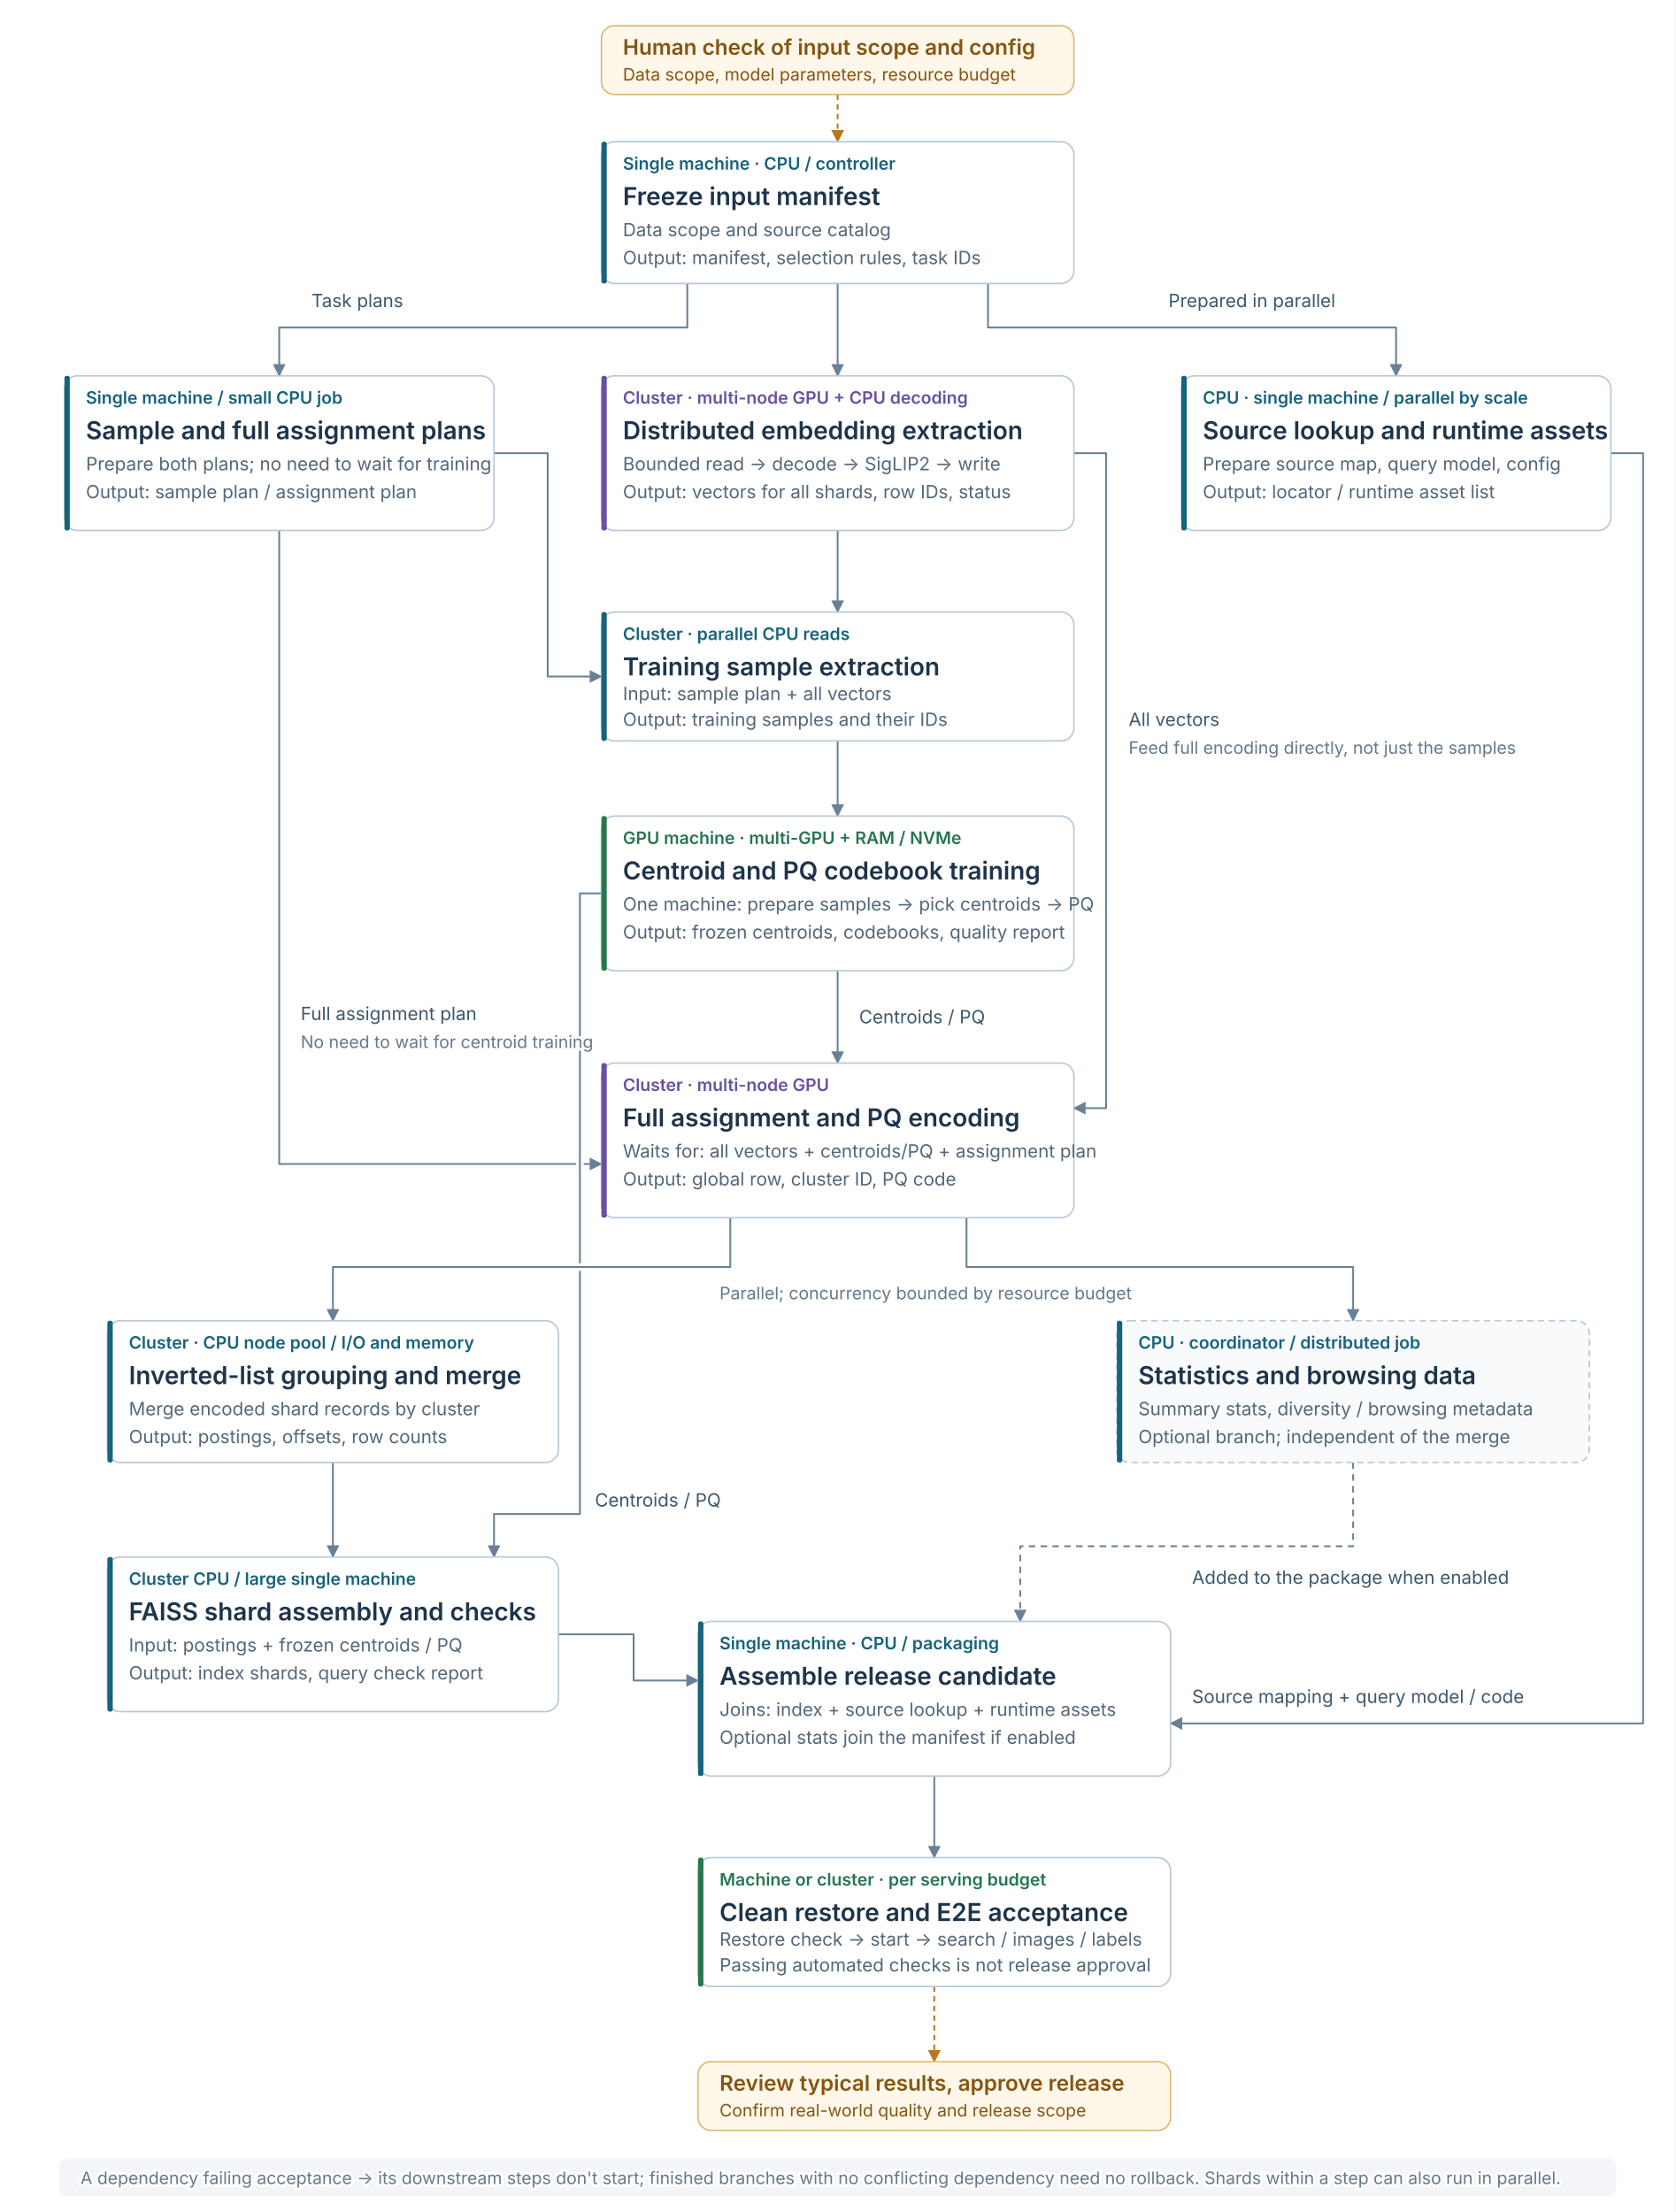
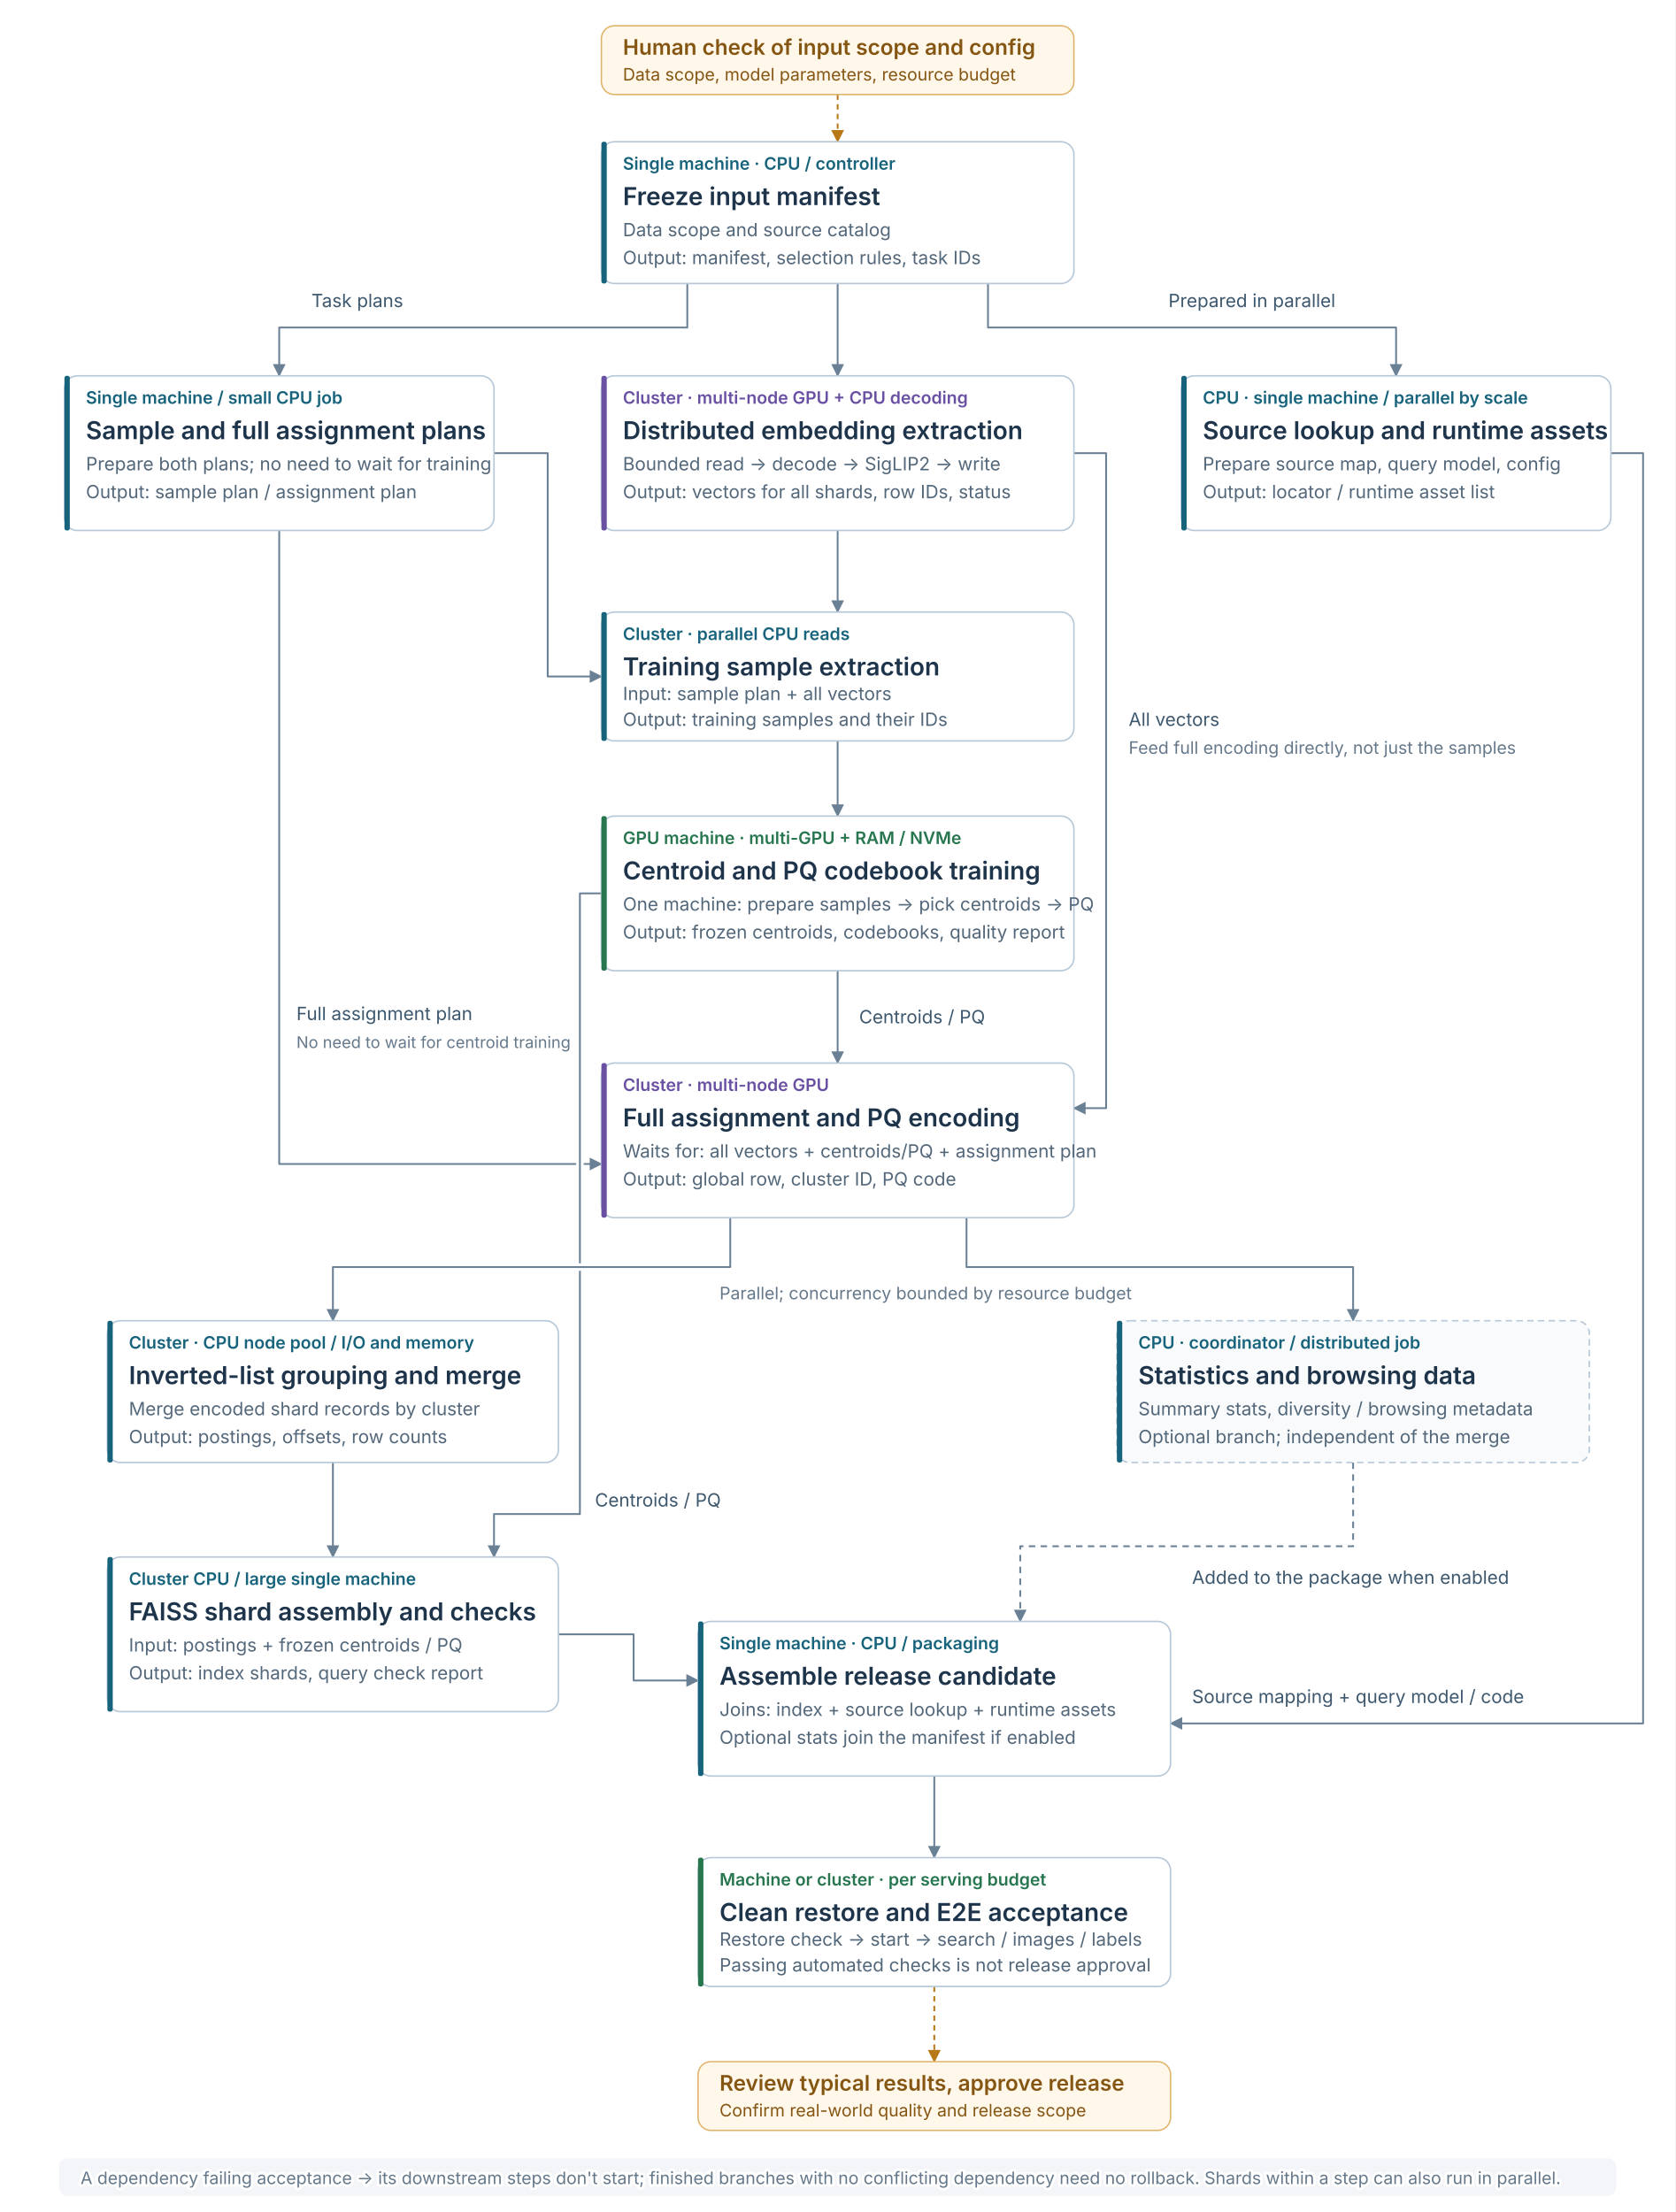
<svg xmlns="http://www.w3.org/2000/svg" width="1560" height="2060" viewBox="0 0 1560 2060" role="img" aria-labelledby="svg-title svg-desc">
  <style>

*{box-sizing:border-box}
body{margin:0;background:#f3f5f8;color:#1e2c3b;font-family:-apple-system,BlinkMacSystemFont,"PingFang SC","Microsoft YaHei",sans-serif}
main{max-width:1600px;margin:0 auto;padding:30px 24px 42px}
header{margin:0 4px 22px}.kicker{margin:0 0 10px;color:#53647a;font-size:13px;letter-spacing:.08em}
h1{margin:0 0 12px;font-size:30px;line-height:1.35;font-weight:650}.subtitle{margin:0;max-width:1150px;color:#53647a;line-height:1.7;font-size:15px}
.legend{display:flex;gap:18px;flex-wrap:wrap;margin-top:16px;font-size:13px;color:#475569}.legend span{display:inline-flex;align-items:center;gap:7px}
.dot{width:10px;height:10px;border-radius:3px;display:inline-block}.cpu{background:#17637b}.gpu{background:#6950a2}.local{background:#27764f}.human{background:#b97817}
.line-key{display:inline-block;width:25px;border-top:2px solid #6a8095}.line-key.optional{border-top-style:dashed}.line-key.control{border-top-color:#b97817;border-top-style:dashed}
figure{margin:0;background:#fff;border:1px solid #d8e0e8;border-radius:16px;overflow:hidden}.diagram{overflow:auto;padding:20px 0 0}
svg{display:block;width:100%;height:auto;min-width:1180px}svg text{font-family:inherit}
.node-box{fill:#fff;stroke:#b7c8d8;stroke-width:1.4}.optional-box{fill:#f8fafb;stroke-dasharray:6 4}
.resource{font-size:16px;font-weight:600}.node-title{font-size:23px;fill:#1e344b;font-weight:600}.node-note{font-size:17px;fill:#53677a}
.edge-halo{stroke:#fff;stroke-width:7;fill:none;stroke-linejoin:round;stroke-linecap:round}.edge{stroke:#6a8095;stroke-width:1.7;fill:none;stroke-linejoin:round}
.edge.optional{stroke-dasharray:6 5}.edge.control{stroke:#b97817;stroke-dasharray:5 4}
.edge-label{font-size:17px;fill:#3d586e;paint-order:stroke;stroke:#fff;stroke-width:6;stroke-linejoin:round}
.edge-sub{font-size:16px;fill:#65788a;paint-order:stroke;stroke:#fff;stroke-width:5;stroke-linejoin:round}
.human-box{fill:#fff7e9;stroke:#dfb369;stroke-width:1.3}.human-title{font-size:20px;fill:#855512;font-weight:600}.human-note{font-size:16px;fill:#855512}
figcaption{border-top:1px solid #e3e9ef;padding:18px 24px;font-size:14px;line-height:1.8;color:#526174}figcaption p{margin:0 0 7px}figcaption p:last-child{margin-bottom:0}figcaption strong{color:#293e54;font-weight:600}
details{margin-top:20px;padding:16px 20px;border:1px solid #d8e0e8;border-radius:12px;background:#fff}summary{font-size:15px;font-weight:600;cursor:pointer}.details-note{font-size:13px;line-height:1.7;color:#5c6e80}
table{width:100%;border-collapse:collapse;font-size:13px;margin-top:12px}th,td{padding:10px 12px;border-bottom:1px solid #e8edf2;text-align:left;vertical-align:top;line-height:1.6}th{color:#52677c;font-weight:600}td:first-child{width:140px}code{font-family:ui-monospace,SFMono-Regular,Consolas,monospace;font-size:12px;overflow-wrap:anywhere}
.footer{font-size:12px;color:#6b7a8a;margin:16px 4px 0}
@media(max-width:700px){main{padding:20px 12px}h1{font-size:24px}.subtitle{font-size:14px}.legend{gap:12px}figcaption{padding:14px}.table-wrap{overflow:auto}table{min-width:640px}}
@media print{@page{size:A3 portrait;margin:10mm}body{background:#fff}main{max-width:none;padding:0}header{margin-bottom:10px}h1{font-size:23px}figure{border:0}.diagram{overflow:visible;padding:0}svg{min-width:0;width:100%}details,.footer{display:none}figcaption{font-size:10px;padding:8px 0}.subtitle,.legend{font-size:11px}}

svg{width:1560px;height:2060px;min-width:0;font-family:-apple-system,BlinkMacSystemFont,"PingFang SC","Microsoft YaHei",sans-serif}
</style>
  <rect width="1560" height="2060" fill="#ffffff" />
  <defs>
    <marker id="arrow" markerWidth="7" markerHeight="7" refX="6.4" refY="3.5" orient="auto">
      <path d="M0 0 L7 3.5 L0 7 Z" fill="#6a8095" />
    </marker>
    <marker id="control-arrow" markerWidth="7" markerHeight="7" refX="6.4" refY="3.5" orient="auto">
      <path d="M0 0 L7 3.5 L0 7 Z" fill="#b97817" />
    </marker>
  </defs>
  <g class="edge-group" data-from="approve-input" data-to="catalog" data-kind="control">
    <path d="M780 88 V132" class="edge-halo" />
    <path d="M780 88 V132" class="edge control" marker-end="url(#control-arrow)" />
  </g>
  <g class="edge-group" data-from="catalog" data-to="plans" data-kind="data">
    <path d="M640 264 V305 H260 V350" class="edge-halo" />
    <path d="M640 264 V305 H260 V350" class="edge data" marker-end="url(#arrow)" />
  </g>
  <g class="edge-group" data-from="catalog" data-to="embedding" data-kind="data">
    <path d="M780 264 V350" class="edge-halo" />
    <path d="M780 264 V350" class="edge data" marker-end="url(#arrow)" />
  </g>
  <g class="edge-group" data-from="catalog" data-to="runtime-assets" data-kind="data">
    <path d="M920 264 V305 H1300 V350" class="edge-halo" />
    <path d="M920 264 V305 H1300 V350" class="edge data" marker-end="url(#arrow)" />
  </g>
  <g class="edge-group" data-from="plans" data-to="sample" data-kind="data">
    <path d="M460 422 H510 V630 H560" class="edge-halo" />
    <path d="M460 422 H510 V630 H560" class="edge data" marker-end="url(#arrow)" />
  </g>
  <g class="edge-group" data-from="embedding" data-to="sample" data-kind="data">
    <path d="M780 494 V570" class="edge-halo" />
    <path d="M780 494 V570" class="edge data" marker-end="url(#arrow)" />
  </g>
  <g class="edge-group" data-from="embedding" data-to="assignment" data-kind="data">
    <path d="M1000 422 H1030 V1032 H1000" class="edge-halo" />
    <path d="M1000 422 H1030 V1032 H1000" class="edge data" marker-end="url(#arrow)" />
  </g>
  <g class="edge-group" data-from="plans" data-to="assignment" data-kind="data">
    <path d="M260 494 V1084 H560" class="edge-halo" />
    <path d="M260 494 V1084 H560" class="edge data" marker-end="url(#arrow)" />
  </g>
  <g class="edge-group" data-from="sample" data-to="training" data-kind="data">
    <path d="M780 690 V760" class="edge-halo" />
    <path d="M780 690 V760" class="edge data" marker-end="url(#arrow)" />
  </g>
  <g class="edge-group" data-from="training" data-to="assignment" data-kind="data">
    <path d="M780 904 V990" class="edge-halo" />
    <path d="M780 904 V990" class="edge data" marker-end="url(#arrow)" />
  </g>
  <g class="edge-group" data-from="training" data-to="faiss" data-kind="data">
    <path d="M560 832 H540 V1410 H460 V1450" class="edge-halo" />
    <path d="M560 832 H540 V1410 H460 V1450" class="edge data" marker-end="url(#arrow)" />
  </g>
  <g class="edge-group" data-from="assignment" data-to="postings" data-kind="data">
    <path d="M680 1134 V1180 H310 V1230" class="edge-halo" />
    <path d="M680 1134 V1180 H310 V1230" class="edge data" marker-end="url(#arrow)" />
  </g>
  <g class="edge-group" data-from="assignment" data-to="analysis" data-kind="data">
    <path d="M900 1134 V1180 H1260 V1230" class="edge-halo" />
    <path d="M900 1134 V1180 H1260 V1230" class="edge data" marker-end="url(#arrow)" />
  </g>
  <g class="edge-group" data-from="postings" data-to="faiss" data-kind="data">
    <path d="M310 1362 V1450" class="edge-halo" />
    <path d="M310 1362 V1450" class="edge data" marker-end="url(#arrow)" />
  </g>
  <g class="edge-group" data-from="faiss" data-to="package" data-kind="data">
    <path d="M520 1522 H590 V1565 H650" class="edge-halo" />
    <path d="M520 1522 H590 V1565 H650" class="edge data" marker-end="url(#arrow)" />
  </g>
  <g class="edge-group" data-from="analysis" data-to="package" data-kind="optional">
    <path d="M1260 1362 V1440 H950 V1510" class="edge-halo" />
    <path d="M1260 1362 V1440 H950 V1510" class="edge optional" marker-end="url(#arrow)" />
  </g>
  <g class="edge-group" data-from="runtime-assets" data-to="package" data-kind="data">
    <path d="M1500 422 H1530 V1605 H1090" class="edge-halo" />
    <path d="M1500 422 H1530 V1605 H1090" class="edge data" marker-end="url(#arrow)" />
  </g>
  <g class="edge-group" data-from="package" data-to="validate" data-kind="data">
    <path d="M870 1654 V1730" class="edge-halo" />
    <path d="M870 1654 V1730" class="edge data" marker-end="url(#arrow)" />
  </g>
  <g class="edge-group" data-from="validate" data-to="approve-release" data-kind="control">
    <path d="M870 1850 V1920" class="edge-halo" />
    <path d="M870 1850 V1920" class="edge control" marker-end="url(#control-arrow)" />
  </g>
  <text x="290" y="286" class="edge-label">Task plans</text>
  <text x="1088" y="286" class="edge-label">Prepared in parallel</text>
-   <text x="280" y="950" class="edge-label">Full assignment plan</text>
-   <text x="280" y="976" class="edge-sub">No need to wait for centroid training</text>
+   <text x="276" y="950" class="edge-label">Full assignment plan</text>
+   <text x="276" y="976" class="edge-sub" style="font-size:15px">No need to wait for centroid training</text>
  <text x="1051" y="676" class="edge-label">All vectors</text>
  <text x="1051" y="702" class="edge-sub">Feed full encoding directly, not just the samples</text>
  <text x="800" y="953" class="edge-label">Centroids / PQ</text>
  <text x="554" y="1403" class="edge-label">Centroids / PQ</text>
  <text x="670" y="1210" class="edge-sub">Parallel; concurrency bounded by resource budget</text>
  <text x="1110" y="1475" class="edge-label">Added to the package when enabled</text>
  <text x="1110" y="1586" class="edge-label">Source mapping + query model / code</text>
  <g id="node-approve-input" class="dag-node human-node" data-node="approve-input" data-depends-on="" aria-label="Human check of input scope and config">
    <rect x="560" y="24" width="440" height="64" rx="12" class="human-box" />
    <text x="580" y="51" class="human-title">Human check of input scope and config</text>
    <text x="580" y="75" class="human-note">Data scope, model parameters, resource budget</text>
  </g>
  <g id="node-catalog" class="dag-node" data-node="catalog" data-depends-on="approve-input" data-optional-depends-on="" aria-label="Freeze input manifest, Single machine · CPU / controller">
    <rect x="560" y="132" width="440" height="132" rx="12" class="node-box" />
    <rect x="560" y="132" width="5" height="132" rx="2" fill="#17637b" />
    <text x="580" y="158" class="resource" fill="#17637b">Single machine · CPU / controller</text>
    <text x="580" y="191" class="node-title">Freeze input manifest</text>
    <text x="580" y="220" class="node-note">Data scope and source catalog</text>
    <text x="580" y="246" class="node-note">Output: manifest, selection rules, task IDs</text>
  </g>
  <g id="node-plans" class="dag-node" data-node="plans" data-depends-on="catalog" data-optional-depends-on="" aria-label="Sample and full assignment plans, Single machine / small CPU job">
    <rect x="60" y="350" width="400" height="144" rx="12" class="node-box" />
    <rect x="60" y="350" width="5" height="144" rx="2" fill="#17637b" />
    <text x="80" y="376" class="resource" fill="#17637b">Single machine / small CPU job</text>
    <text x="80" y="409" class="node-title">Sample and full assignment plans</text>
    <text x="80" y="438" class="node-note">Prepare both plans; no need to wait for training</text>
    <text x="80" y="464" class="node-note">Output: sample plan / assignment plan</text>
  </g>
  <g id="node-embedding" class="dag-node" data-node="embedding" data-depends-on="catalog" data-optional-depends-on="" aria-label="Distributed embedding extraction, Cluster · multi-node GPU + CPU decoding">
    <rect x="560" y="350" width="440" height="144" rx="12" class="node-box" />
    <rect x="560" y="350" width="5" height="144" rx="2" fill="#6950a2" />
    <text x="580" y="376" class="resource" fill="#6950a2">Cluster · multi-node GPU + CPU decoding</text>
    <text x="580" y="409" class="node-title">Distributed embedding extraction</text>
    <text x="580" y="438" class="node-note">Bounded read → decode → SigLIP2 → write</text>
    <text x="580" y="464" class="node-note">Output: vectors for all shards, row IDs, status</text>
  </g>
  <g id="node-runtime-assets" class="dag-node" data-node="runtime-assets" data-depends-on="catalog" data-optional-depends-on="" aria-label="Source lookup and runtime assets, CPU · single machine / parallel by scale">
    <rect x="1100" y="350" width="400" height="144" rx="12" class="node-box" />
    <rect x="1100" y="350" width="5" height="144" rx="2" fill="#17637b" />
    <text x="1120" y="376" class="resource" fill="#17637b">CPU · single machine / parallel by scale</text>
    <text x="1120" y="409" class="node-title">Source lookup and runtime assets</text>
    <text x="1120" y="438" class="node-note">Prepare source map, query model, config</text>
    <text x="1120" y="464" class="node-note">Output: locator / runtime asset list</text>
  </g>
  <g id="node-sample" class="dag-node" data-node="sample" data-depends-on="plans embedding" data-optional-depends-on="" aria-label="Training sample extraction, Cluster · parallel CPU reads">
    <rect x="560" y="570" width="440" height="120" rx="12" class="node-box" />
    <rect x="560" y="570" width="5" height="120" rx="2" fill="#17637b" />
    <text x="580" y="596" class="resource" fill="#17637b">Cluster · parallel CPU reads</text>
    <text x="580" y="629" class="node-title">Training sample extraction</text>
    <text x="580" y="652" class="node-note">Input: sample plan + all vectors</text>
    <text x="580" y="676" class="node-note">Output: training samples and their IDs</text>
  </g>
  <g id="node-training" class="dag-node" data-node="training" data-depends-on="sample" data-optional-depends-on="" aria-label="Centroid and PQ codebook training, GPU machine · multi-GPU + RAM / NVMe">
    <rect x="560" y="760" width="440" height="144" rx="12" class="node-box" />
    <rect x="560" y="760" width="5" height="144" rx="2" fill="#27764f" />
    <text x="580" y="786" class="resource" fill="#27764f">GPU machine · multi-GPU + RAM / NVMe</text>
    <text x="580" y="819" class="node-title">Centroid and PQ codebook training</text>
    <text x="580" y="848" class="node-note">One machine: prepare samples → pick centroids → PQ</text>
    <text x="580" y="874" class="node-note">Output: frozen centroids, codebooks, quality report</text>
  </g>
  <g id="node-assignment" class="dag-node" data-node="assignment" data-depends-on="embedding training plans" data-optional-depends-on="" aria-label="Full assignment and PQ encoding, Cluster · multi-node GPU">
    <rect x="560" y="990" width="440" height="144" rx="12" class="node-box" />
    <rect x="560" y="990" width="5" height="144" rx="2" fill="#6950a2" />
    <text x="580" y="1016" class="resource" fill="#6950a2">Cluster · multi-node GPU</text>
    <text x="580" y="1049" class="node-title">Full assignment and PQ encoding</text>
    <text x="580" y="1078" class="node-note">Waits for: all vectors + centroids/PQ + assignment plan</text>
    <text x="580" y="1104" class="node-note">Output: global row, cluster ID, PQ code</text>
  </g>
  <g id="node-postings" class="dag-node" data-node="postings" data-depends-on="assignment" data-optional-depends-on="" aria-label="Inverted-list grouping and merge, Cluster · CPU node pool / I/O and memory">
    <rect x="100" y="1230" width="420" height="132" rx="12" class="node-box" />
    <rect x="100" y="1230" width="5" height="132" rx="2" fill="#17637b" />
    <text x="120" y="1256" class="resource" fill="#17637b">Cluster · CPU node pool / I/O and memory</text>
    <text x="120" y="1289" class="node-title">Inverted-list grouping and merge</text>
    <text x="120" y="1318" class="node-note">Merge encoded shard records by cluster</text>
    <text x="120" y="1344" class="node-note">Output: postings, offsets, row counts</text>
  </g>
  <g id="node-analysis" class="dag-node" data-node="analysis" data-depends-on="assignment" data-optional-depends-on="" aria-label="Statistics and browsing data, CPU · coordinator / distributed job">
    <rect x="1040" y="1230" width="440" height="132" rx="12" class="node-box optional-box" />
    <rect x="1040" y="1230" width="5" height="132" rx="2" fill="#17637b" />
    <text x="1060" y="1256" class="resource" fill="#17637b">CPU · coordinator / distributed job</text>
    <text x="1060" y="1289" class="node-title">Statistics and browsing data</text>
    <text x="1060" y="1318" class="node-note">Summary stats, diversity / browsing metadata</text>
    <text x="1060" y="1344" class="node-note">Optional branch; independent of the merge</text>
  </g>
  <g id="node-faiss" class="dag-node" data-node="faiss" data-depends-on="postings training" data-optional-depends-on="" aria-label="FAISS shard assembly and checks, Cluster CPU / large single machine">
    <rect x="100" y="1450" width="420" height="144" rx="12" class="node-box" />
    <rect x="100" y="1450" width="5" height="144" rx="2" fill="#17637b" />
    <text x="120" y="1476" class="resource" fill="#17637b">Cluster CPU / large single machine</text>
    <text x="120" y="1509" class="node-title">FAISS shard assembly and checks</text>
    <text x="120" y="1538" class="node-note">Input: postings + frozen centroids / PQ</text>
    <text x="120" y="1564" class="node-note">Output: index shards, query check report</text>
  </g>
  <g id="node-package" class="dag-node" data-node="package" data-depends-on="faiss runtime-assets" data-optional-depends-on="analysis" aria-label="Assemble release candidate, Single machine · CPU / packaging">
    <rect x="650" y="1510" width="440" height="144" rx="12" class="node-box" />
    <rect x="650" y="1510" width="5" height="144" rx="2" fill="#17637b" />
    <text x="670" y="1536" class="resource" fill="#17637b">Single machine · CPU / packaging</text>
    <text x="670" y="1569" class="node-title">Assemble release candidate</text>
    <text x="670" y="1598" class="node-note">Joins: index + source lookup + runtime assets</text>
    <text x="670" y="1624" class="node-note">Optional stats join the manifest if enabled</text>
  </g>
  <g id="node-validate" class="dag-node" data-node="validate" data-depends-on="package" data-optional-depends-on="" aria-label="Clean restore and end-to-end acceptance, Machine or cluster · per serving budget">
    <rect x="650" y="1730" width="440" height="120" rx="12" class="node-box" />
    <rect x="650" y="1730" width="5" height="120" rx="2" fill="#27764f" />
    <text x="670" y="1756" class="resource" fill="#27764f">Machine or cluster · per serving budget</text>
    <text x="670" y="1789" class="node-title">Clean restore and E2E acceptance</text>
    <text x="670" y="1812" class="node-note">Restore check → start → search / images / labels</text>
    <text x="670" y="1836" class="node-note">Passing automated checks is not release approval</text>
  </g>
  <g id="node-approve-release" class="dag-node human-node" data-node="approve-release" data-depends-on="validate" aria-label="Review typical results, approve release">
    <rect x="650" y="1920" width="440" height="64" rx="12" class="human-box" />
    <text x="670" y="1947" class="human-title">Review typical results, approve release</text>
    <text x="670" y="1971" class="human-note">Confirm real-world quality and release scope</text>
  </g>
  <rect x="55" y="2010" width="1450" height="35" rx="8" fill="#f3f5f8" />
  <text x="75" y="2034" class="edge-sub">A dependency failing acceptance → its downstream steps don't start; finished branches with no conflicting dependency need no rollback. Shards within a step can also run in parallel.</text>
</svg>
